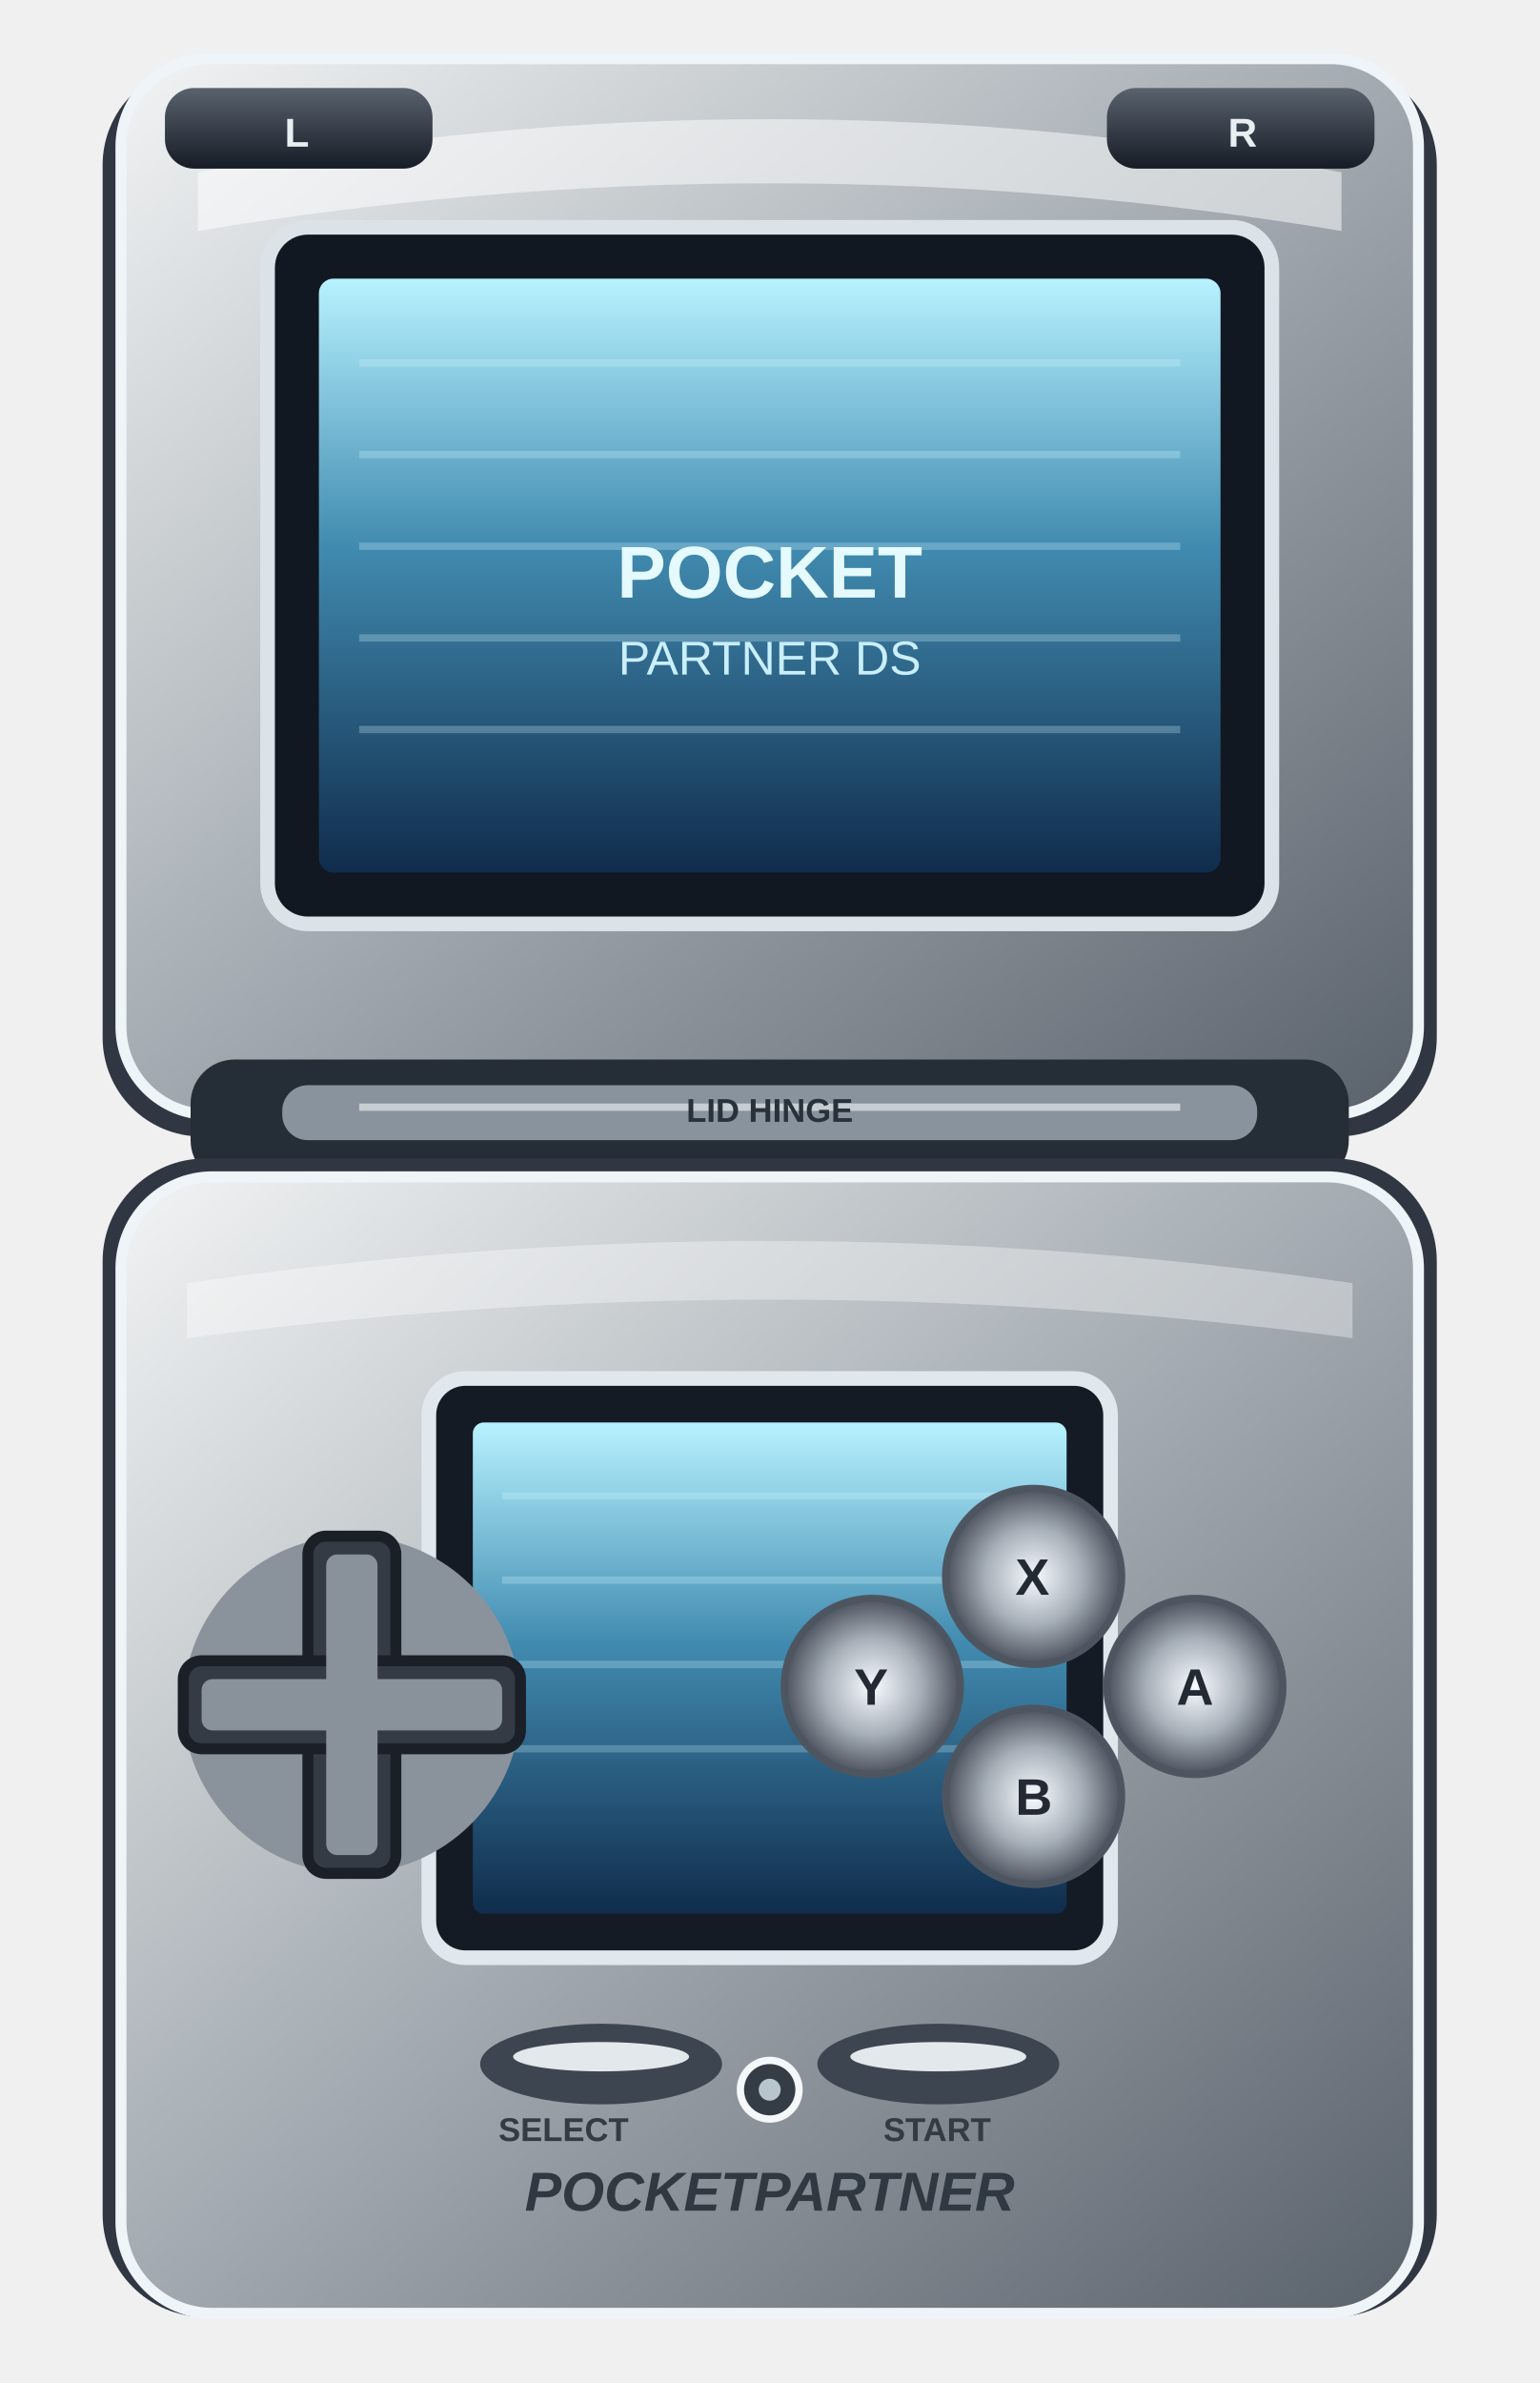
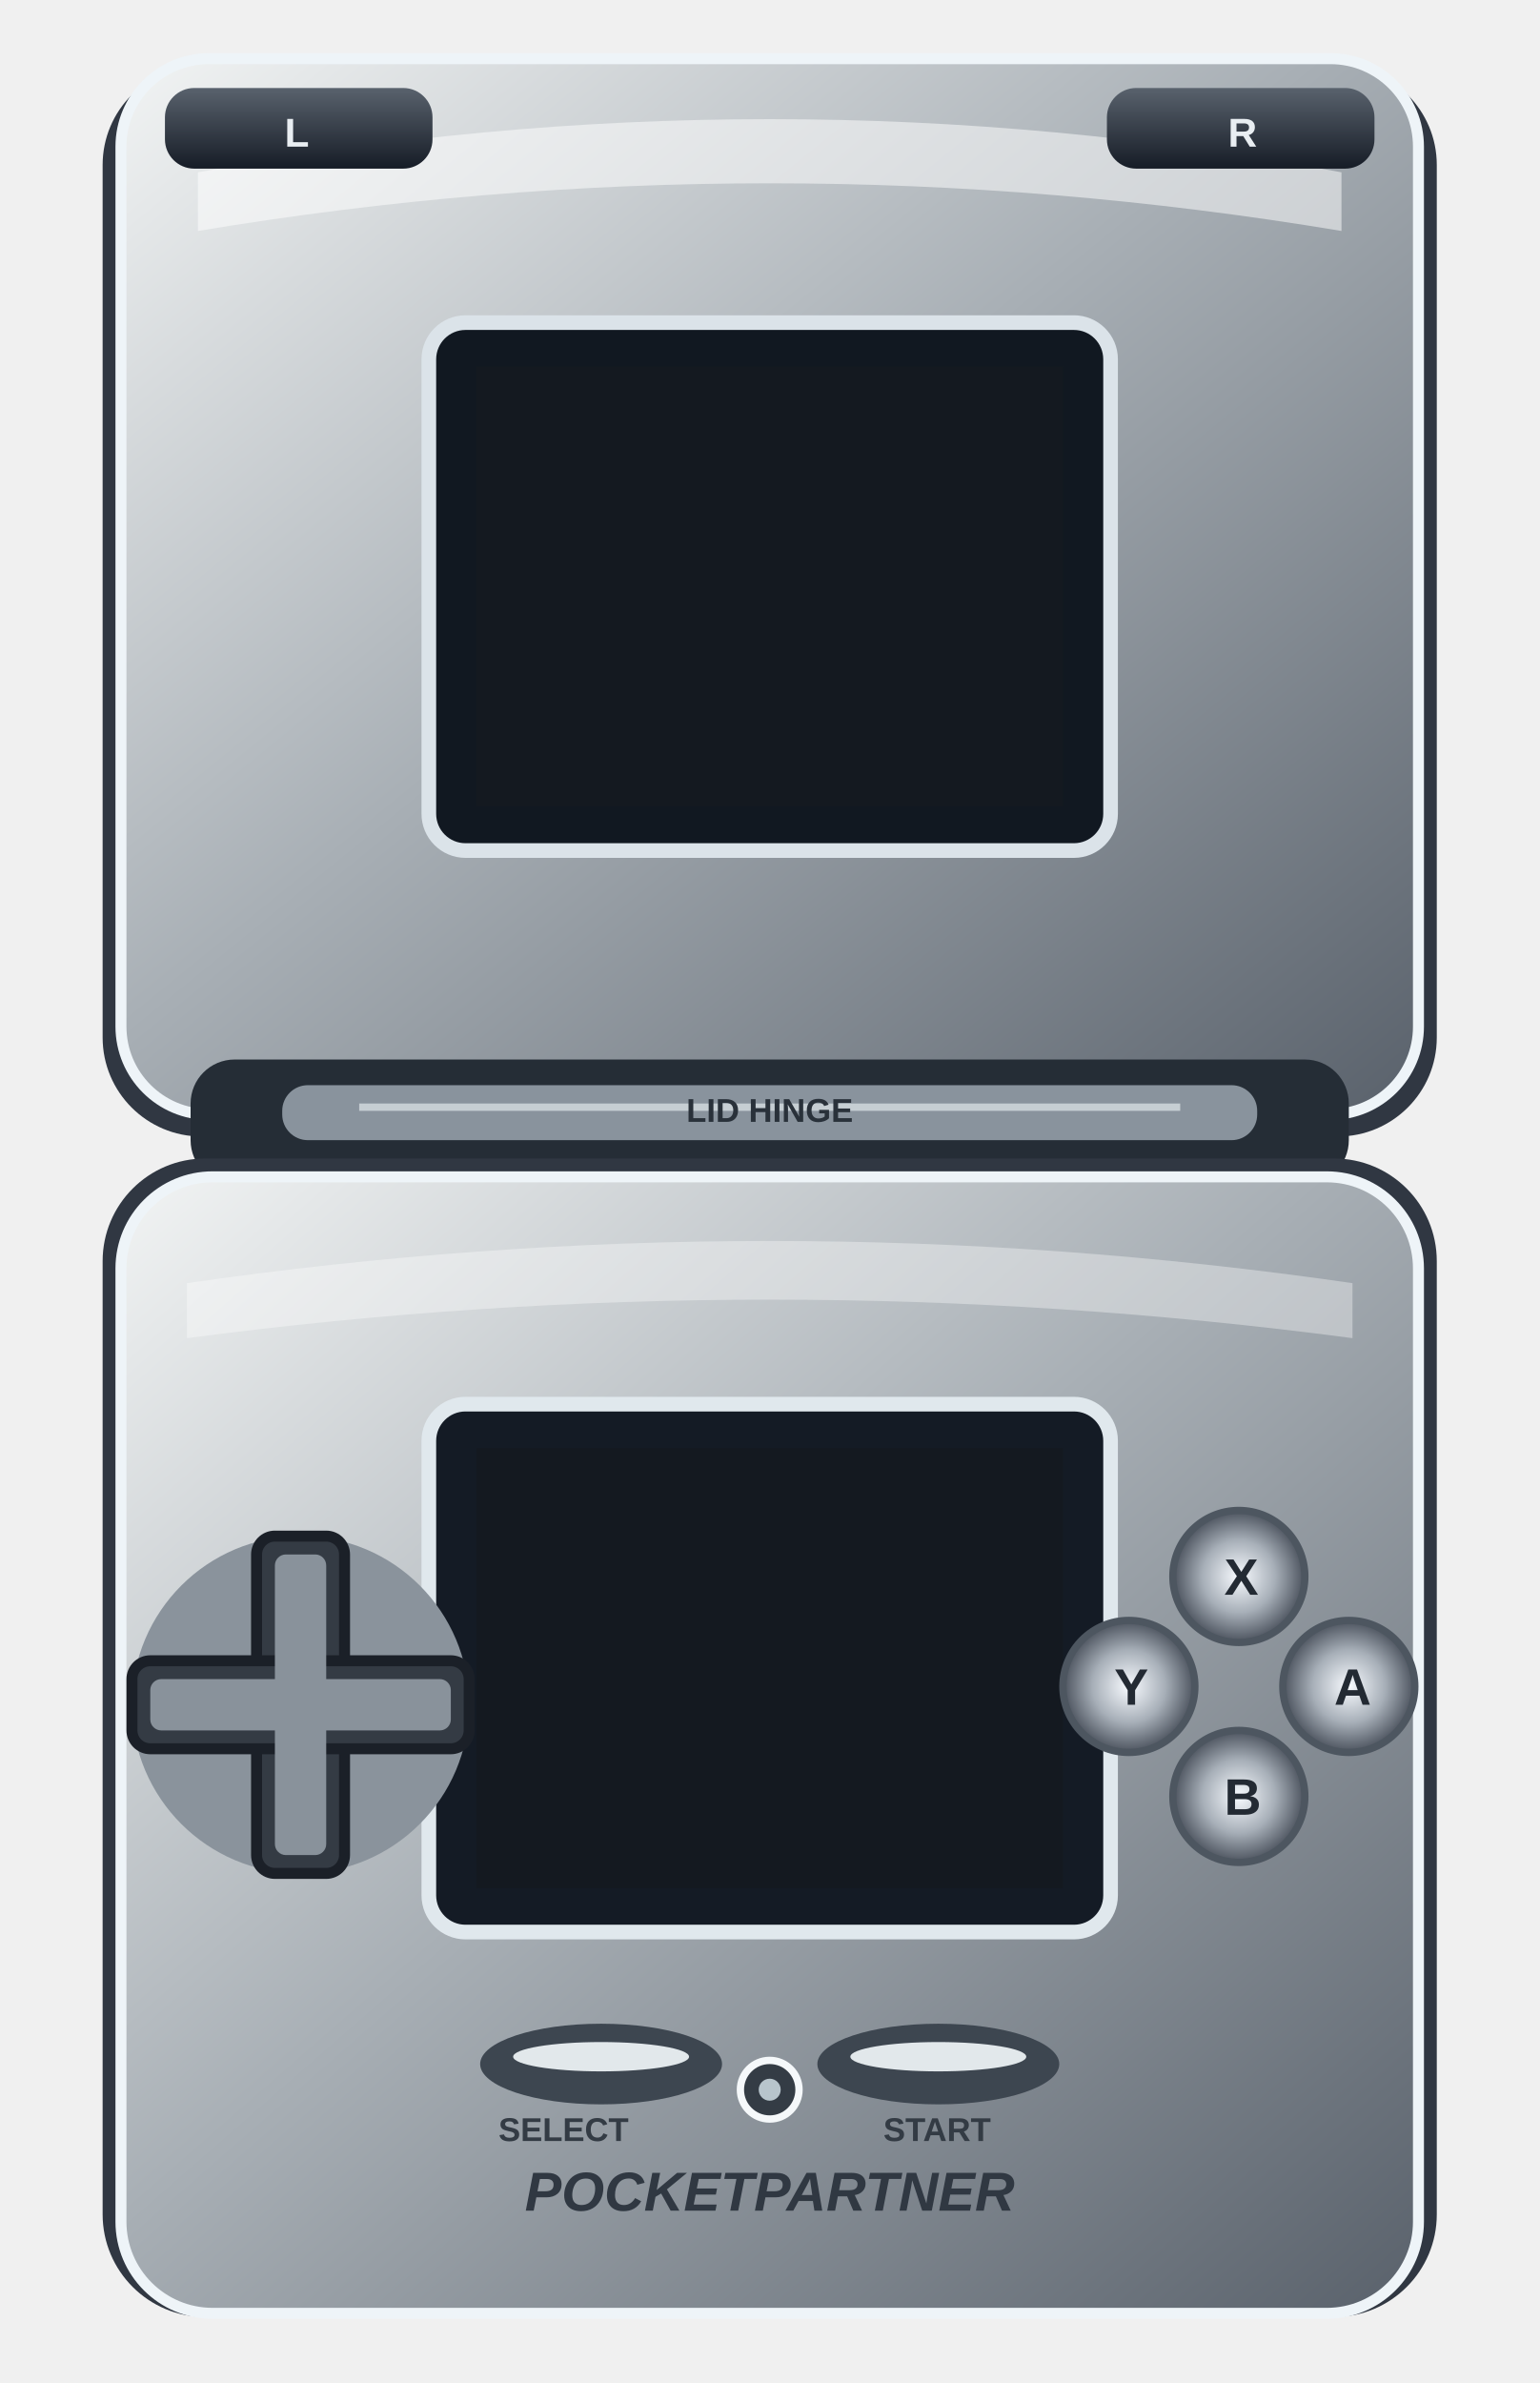
<svg xmlns="http://www.w3.org/2000/svg" version="1.2" baseProfile="tiny" viewBox="0 0 420 650">
  <defs>
    <linearGradient id="silver" x1="0" y1="0" x2="1" y2="1">
      <stop stop-color="#f2f4f4" />
      <stop offset=".46" stop-color="#a8afb5" />
      <stop offset="1" stop-color="#59616b" />
    </linearGradient>
    <linearGradient id="dark" x1="0" y1="0" x2="0" y2="1">
      <stop stop-color="#59626d" />
      <stop offset="1" stop-color="#161c26" />
    </linearGradient>
    <linearGradient id="screen" x1="0" y1="0" x2="0" y2="1">
      <stop stop-color="#b7f2ff" />
      <stop offset=".45" stop-color="#418bb0" />
      <stop offset="1" stop-color="#102c4c" />
    </linearGradient>
    <radialGradient id="key">
      <stop stop-color="#f8fbff" />
      <stop offset=".55" stop-color="#a7afb8" />
      <stop offset="1" stop-color="#4b525d" />
    </radialGradient>
  </defs>
  <rect x="28" y="18" width="364" height="292" rx="27" fill="#303742" />
  <rect x="33" y="16" width="354" height="288" rx="24" fill="url(#silver)" stroke="#eef4f8" stroke-width="3" />
  <path d="M54 47Q210 18 366 47L366 63Q210 37 54 63Z" fill="#fff" opacity=".5" />
-   <rect x="73" y="62" width="274" height="190" rx="11" fill="#111821" stroke="#dbe3e9" stroke-width="4" />
-   <rect x="87" y="76" width="246" height="162" rx="4" fill="url(#screen)" />
-   <path d="M98 99H322M98 124H322M98 149H322M98 174H322M98 199H322" stroke="#d3f5ff" stroke-width="2" opacity=".27" />
-   <text x="210" y="163" text-anchor="middle" fill="#e4faff" font-family="Arial, Helvetica, sans-serif" font-size="20" font-weight="bold">POCKET</text>
-   <text x="210" y="184" text-anchor="middle" fill="#c9effe" font-family="Arial, Helvetica, sans-serif" font-size="13">PARTNER DS</text>
+   <rect x="117" y="88" width="186" height="144" rx="10" fill="#111821" stroke="#dbe3e9" stroke-width="4" />
+   <rect id="screen_top" x="130" y="100" width="160" height="120" fill="#141920" />
  <rect x="52" y="289" width="316" height="34" rx="12" fill="#252d36" />
  <rect x="77" y="296" width="266" height="15" rx="7" fill="#89939d" />
  <path d="M98 302H322" stroke="#eff5f7" stroke-width="2" opacity=".6" />
  <text x="210" y="306" text-anchor="middle" fill="#29313a" font-family="Arial, Helvetica, sans-serif" font-size="9" font-weight="bold">LID HINGE</text>
  <rect x="28" y="316" width="364" height="316" rx="28" fill="#303742" />
  <rect x="33" y="321" width="354" height="310" rx="25" fill="url(#silver)" stroke="#eef4f8" stroke-width="3" />
  <path d="M51 350Q210 327 369 350L369 365Q210 344 51 365Z" fill="#fff" opacity=".35" />
-   <rect x="117" y="376" width="186" height="158" rx="10" fill="#141b25" stroke="#e0e8ed" stroke-width="4" />
-   <rect x="129" y="388" width="162" height="134" rx="3" fill="url(#screen)" />
-   <path d="M137 408H283M137 431H283M137 454H283M137 477H283" stroke="#d2f7ff" opacity=".25" stroke-width="2" />
-   <circle cx="96" cy="465" r="46" fill="#8a939c" />
-   <rect x="84" y="419" width="24" height="92" rx="5" fill="#343b44" stroke="#1b2028" stroke-width="3" />
-   <rect x="50" y="453" width="92" height="24" rx="5" fill="#343b44" stroke="#1b2028" stroke-width="3" />
-   <rect x="89" y="424" width="14" height="82" rx="3" fill="#89929b" />
-   <rect x="55" y="458" width="82" height="14" rx="3" fill="#89929b" />
-   <circle cx="326" cy="460" r="24" fill="url(#key)" stroke="#4d5660" stroke-width="2" />
-   <circle cx="282" cy="490" r="24" fill="url(#key)" stroke="#4d5660" stroke-width="2" />
-   <circle cx="238" cy="460" r="24" fill="url(#key)" stroke="#4d5660" stroke-width="2" />
-   <circle cx="282" cy="430" r="24" fill="url(#key)" stroke="#4d5660" stroke-width="2" />
-   <text x="321" y="465" fill="#232a33" font-family="Arial, Helvetica, sans-serif" font-size="14" font-weight="bold">A</text>
-   <text x="277" y="495" fill="#232a33" font-family="Arial, Helvetica, sans-serif" font-size="14" font-weight="bold">B</text>
-   <text x="233" y="465" fill="#232a33" font-family="Arial, Helvetica, sans-serif" font-size="14" font-weight="bold">Y</text>
-   <text x="277" y="435" fill="#232a33" font-family="Arial, Helvetica, sans-serif" font-size="14" font-weight="bold">X</text>
+   <rect x="117" y="383" width="186" height="144" rx="10" fill="#141b25" stroke="#e0e8ed" stroke-width="4" />
+   <rect id="touchscreen" x="130" y="395" width="160" height="120" fill="#141920" />
+   <circle cx="82" cy="465" r="46" fill="#8a939c" />
+   <rect x="70" y="419" width="24" height="92" rx="5" fill="#343b44" stroke="#1b2028" stroke-width="3" />
+   <rect x="36" y="453" width="92" height="24" rx="5" fill="#343b44" stroke="#1b2028" stroke-width="3" />
+   <rect x="75" y="424" width="14" height="82" rx="3" fill="#89929b" />
+   <rect x="41" y="458" width="82" height="14" rx="3" fill="#89929b" />
+   <circle cx="368" cy="460" r="18" fill="url(#key)" stroke="#4d5660" stroke-width="2" />
+   <circle cx="338" cy="490" r="18" fill="url(#key)" stroke="#4d5660" stroke-width="2" />
+   <circle cx="308" cy="460" r="18" fill="url(#key)" stroke="#4d5660" stroke-width="2" />
+   <circle cx="338" cy="430" r="18" fill="url(#key)" stroke="#4d5660" stroke-width="2" />
+   <text x="364" y="465" fill="#232a33" font-family="Arial, Helvetica, sans-serif" font-size="14" font-weight="bold">A</text>
+   <text x="334" y="495" fill="#232a33" font-family="Arial, Helvetica, sans-serif" font-size="14" font-weight="bold">B</text>
+   <text x="304" y="465" fill="#232a33" font-family="Arial, Helvetica, sans-serif" font-size="14" font-weight="bold">Y</text>
+   <text x="334" y="435" fill="#232a33" font-family="Arial, Helvetica, sans-serif" font-size="14" font-weight="bold">X</text>
  <ellipse cx="164" cy="563" rx="33" ry="11" fill="#3d4650" />
  <ellipse cx="256" cy="563" rx="33" ry="11" fill="#3d4650" />
  <ellipse cx="164" cy="561" rx="24" ry="4" fill="#e2e8eb" />
  <ellipse cx="256" cy="561" rx="24" ry="4" fill="#e2e8eb" />
  <text x="136" y="584" fill="#333b44" font-family="Arial, Helvetica, sans-serif" font-size="9" font-weight="bold">SELECT</text>
  <text x="241" y="584" fill="#333b44" font-family="Arial, Helvetica, sans-serif" font-size="9" font-weight="bold">START</text>
  <circle cx="210" cy="570" r="8" fill="#343c45" stroke="#f5f8fa" stroke-width="2" />
  <circle cx="210" cy="570" r="3" fill="#b8c5cc" />
  <text x="210" y="603" text-anchor="middle" fill="#303842" font-family="Arial, Helvetica, sans-serif" font-size="15" font-style="italic" font-weight="bold">POCKETPARTNER</text>
  <rect x="45" y="24" width="73" height="22" rx="8" fill="url(#dark)" />
  <rect x="302" y="24" width="73" height="22" rx="8" fill="url(#dark)" />
  <text x="81" y="40" text-anchor="middle" fill="#e9eef2" font-family="Arial, Helvetica, sans-serif" font-size="11" font-weight="bold">L</text>
  <text x="339" y="40" text-anchor="middle" fill="#e9eef2" font-family="Arial, Helvetica, sans-serif" font-size="11" font-weight="bold">R</text>
</svg>
